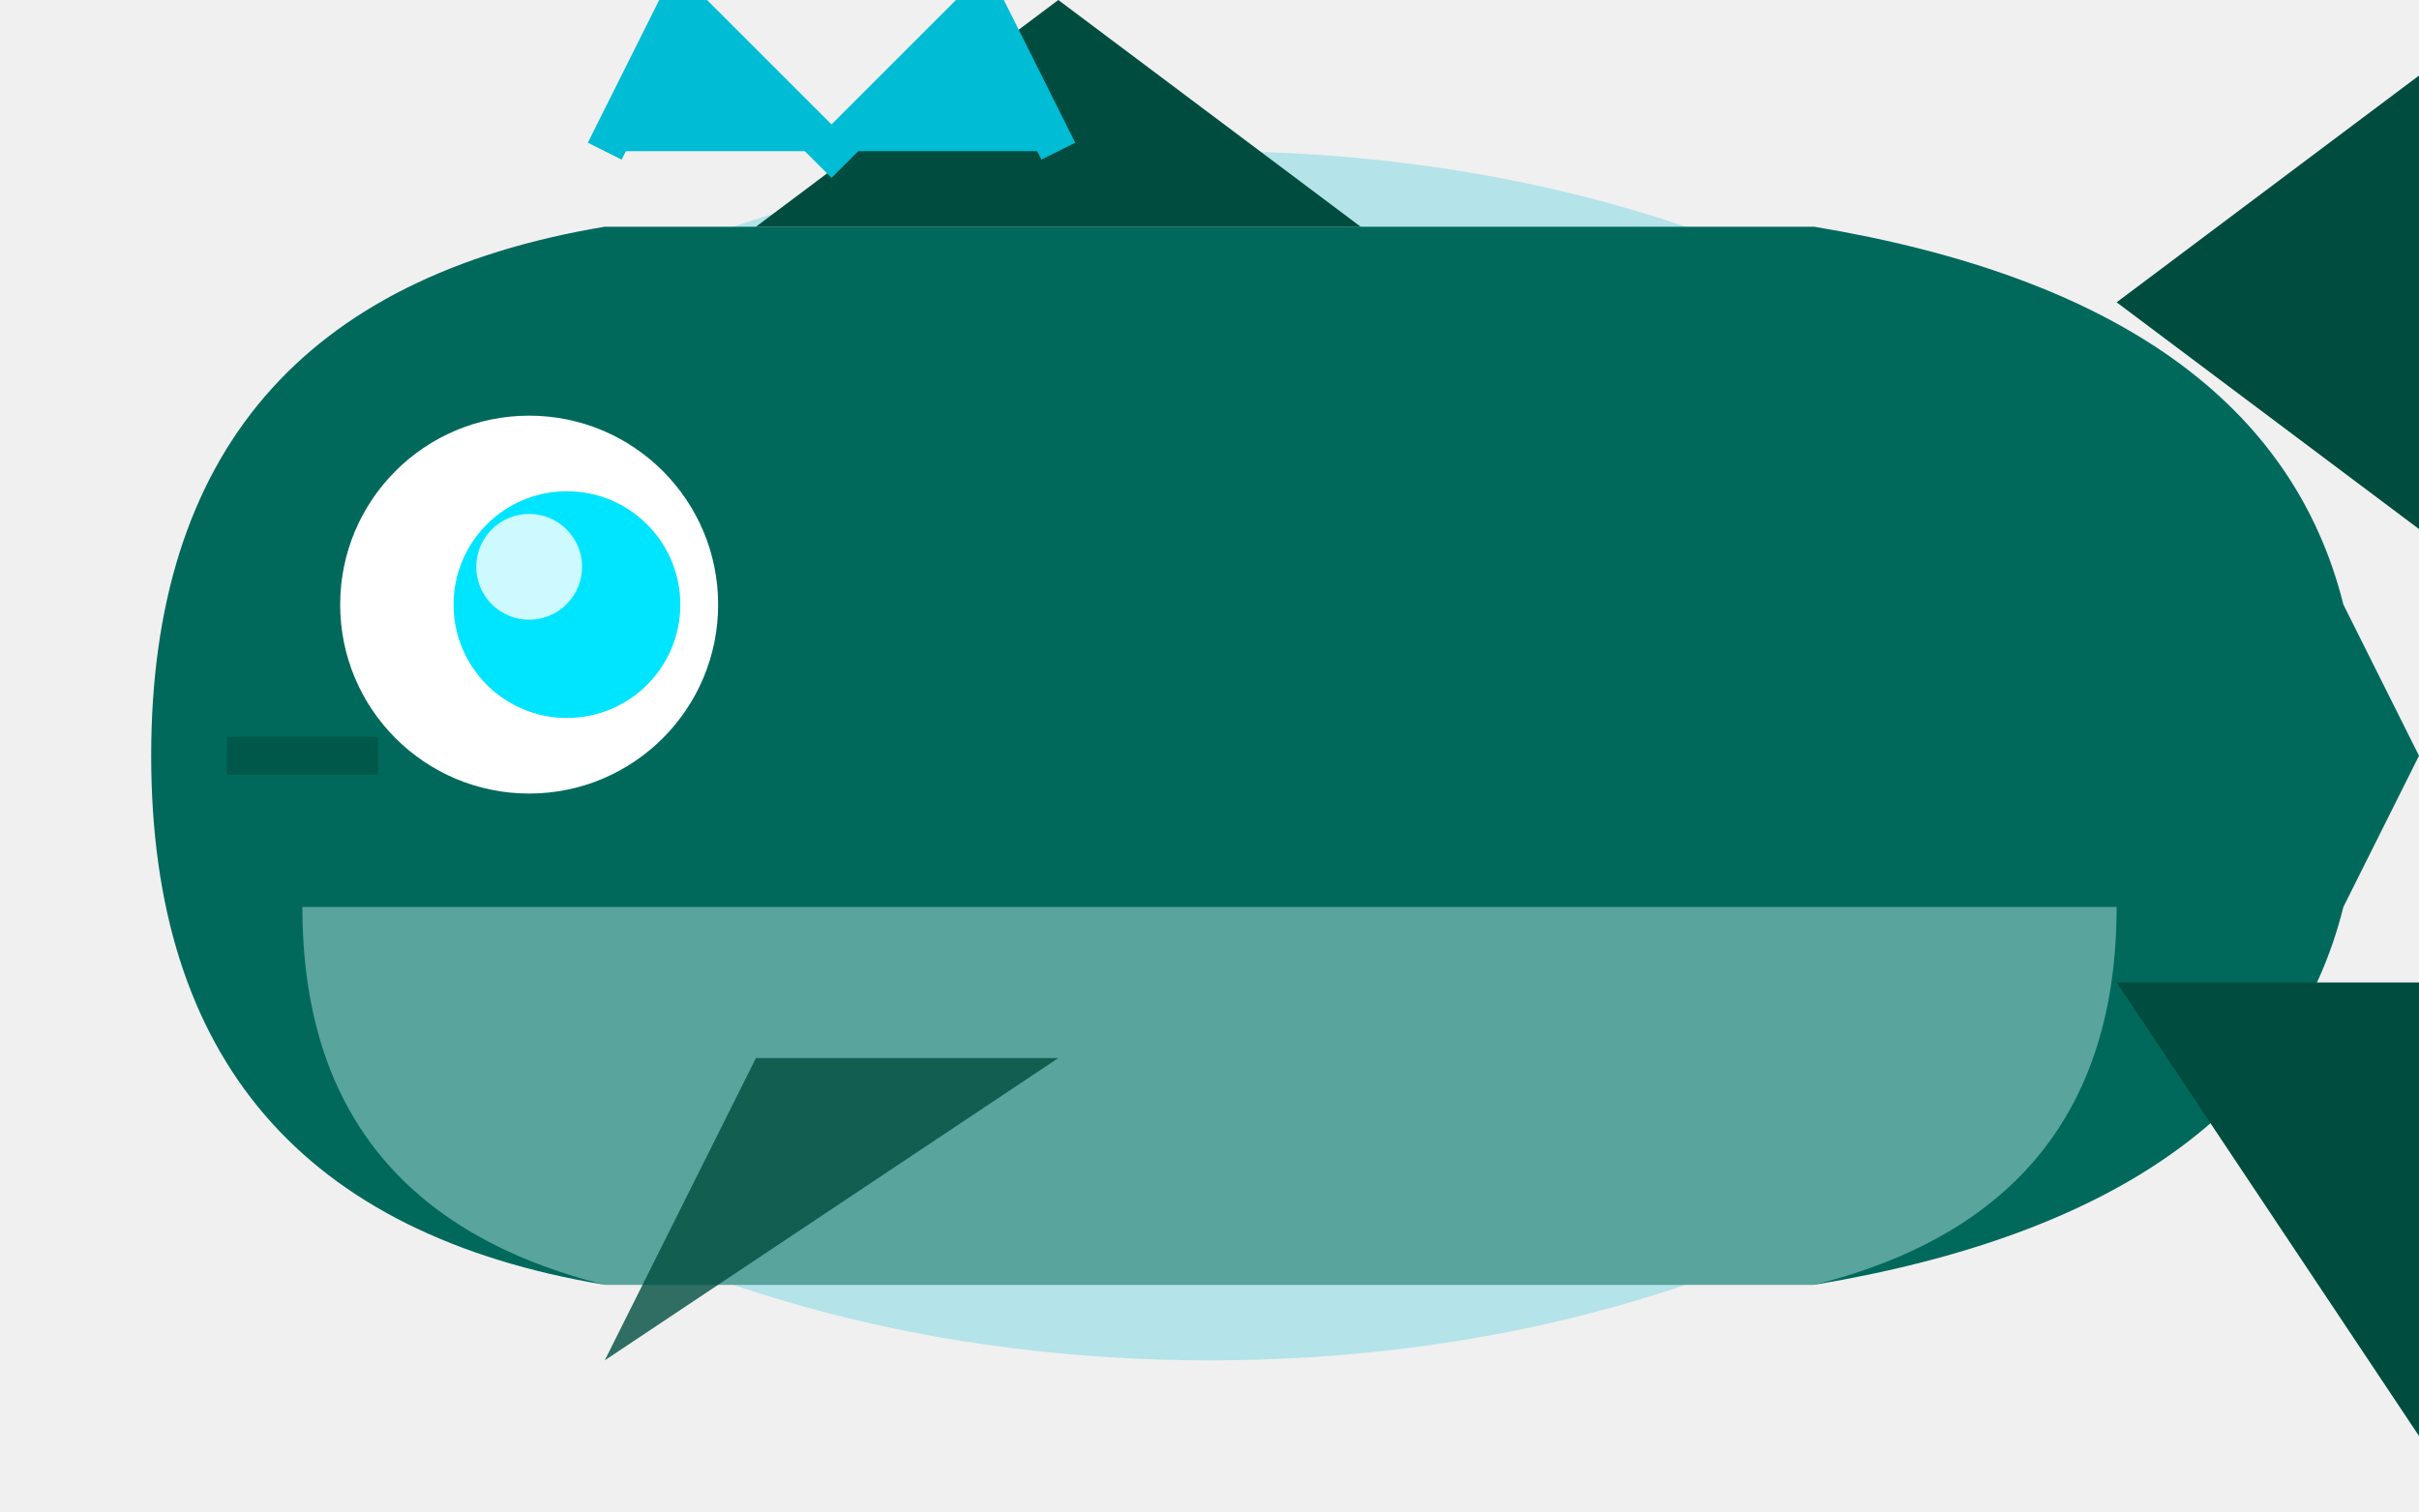
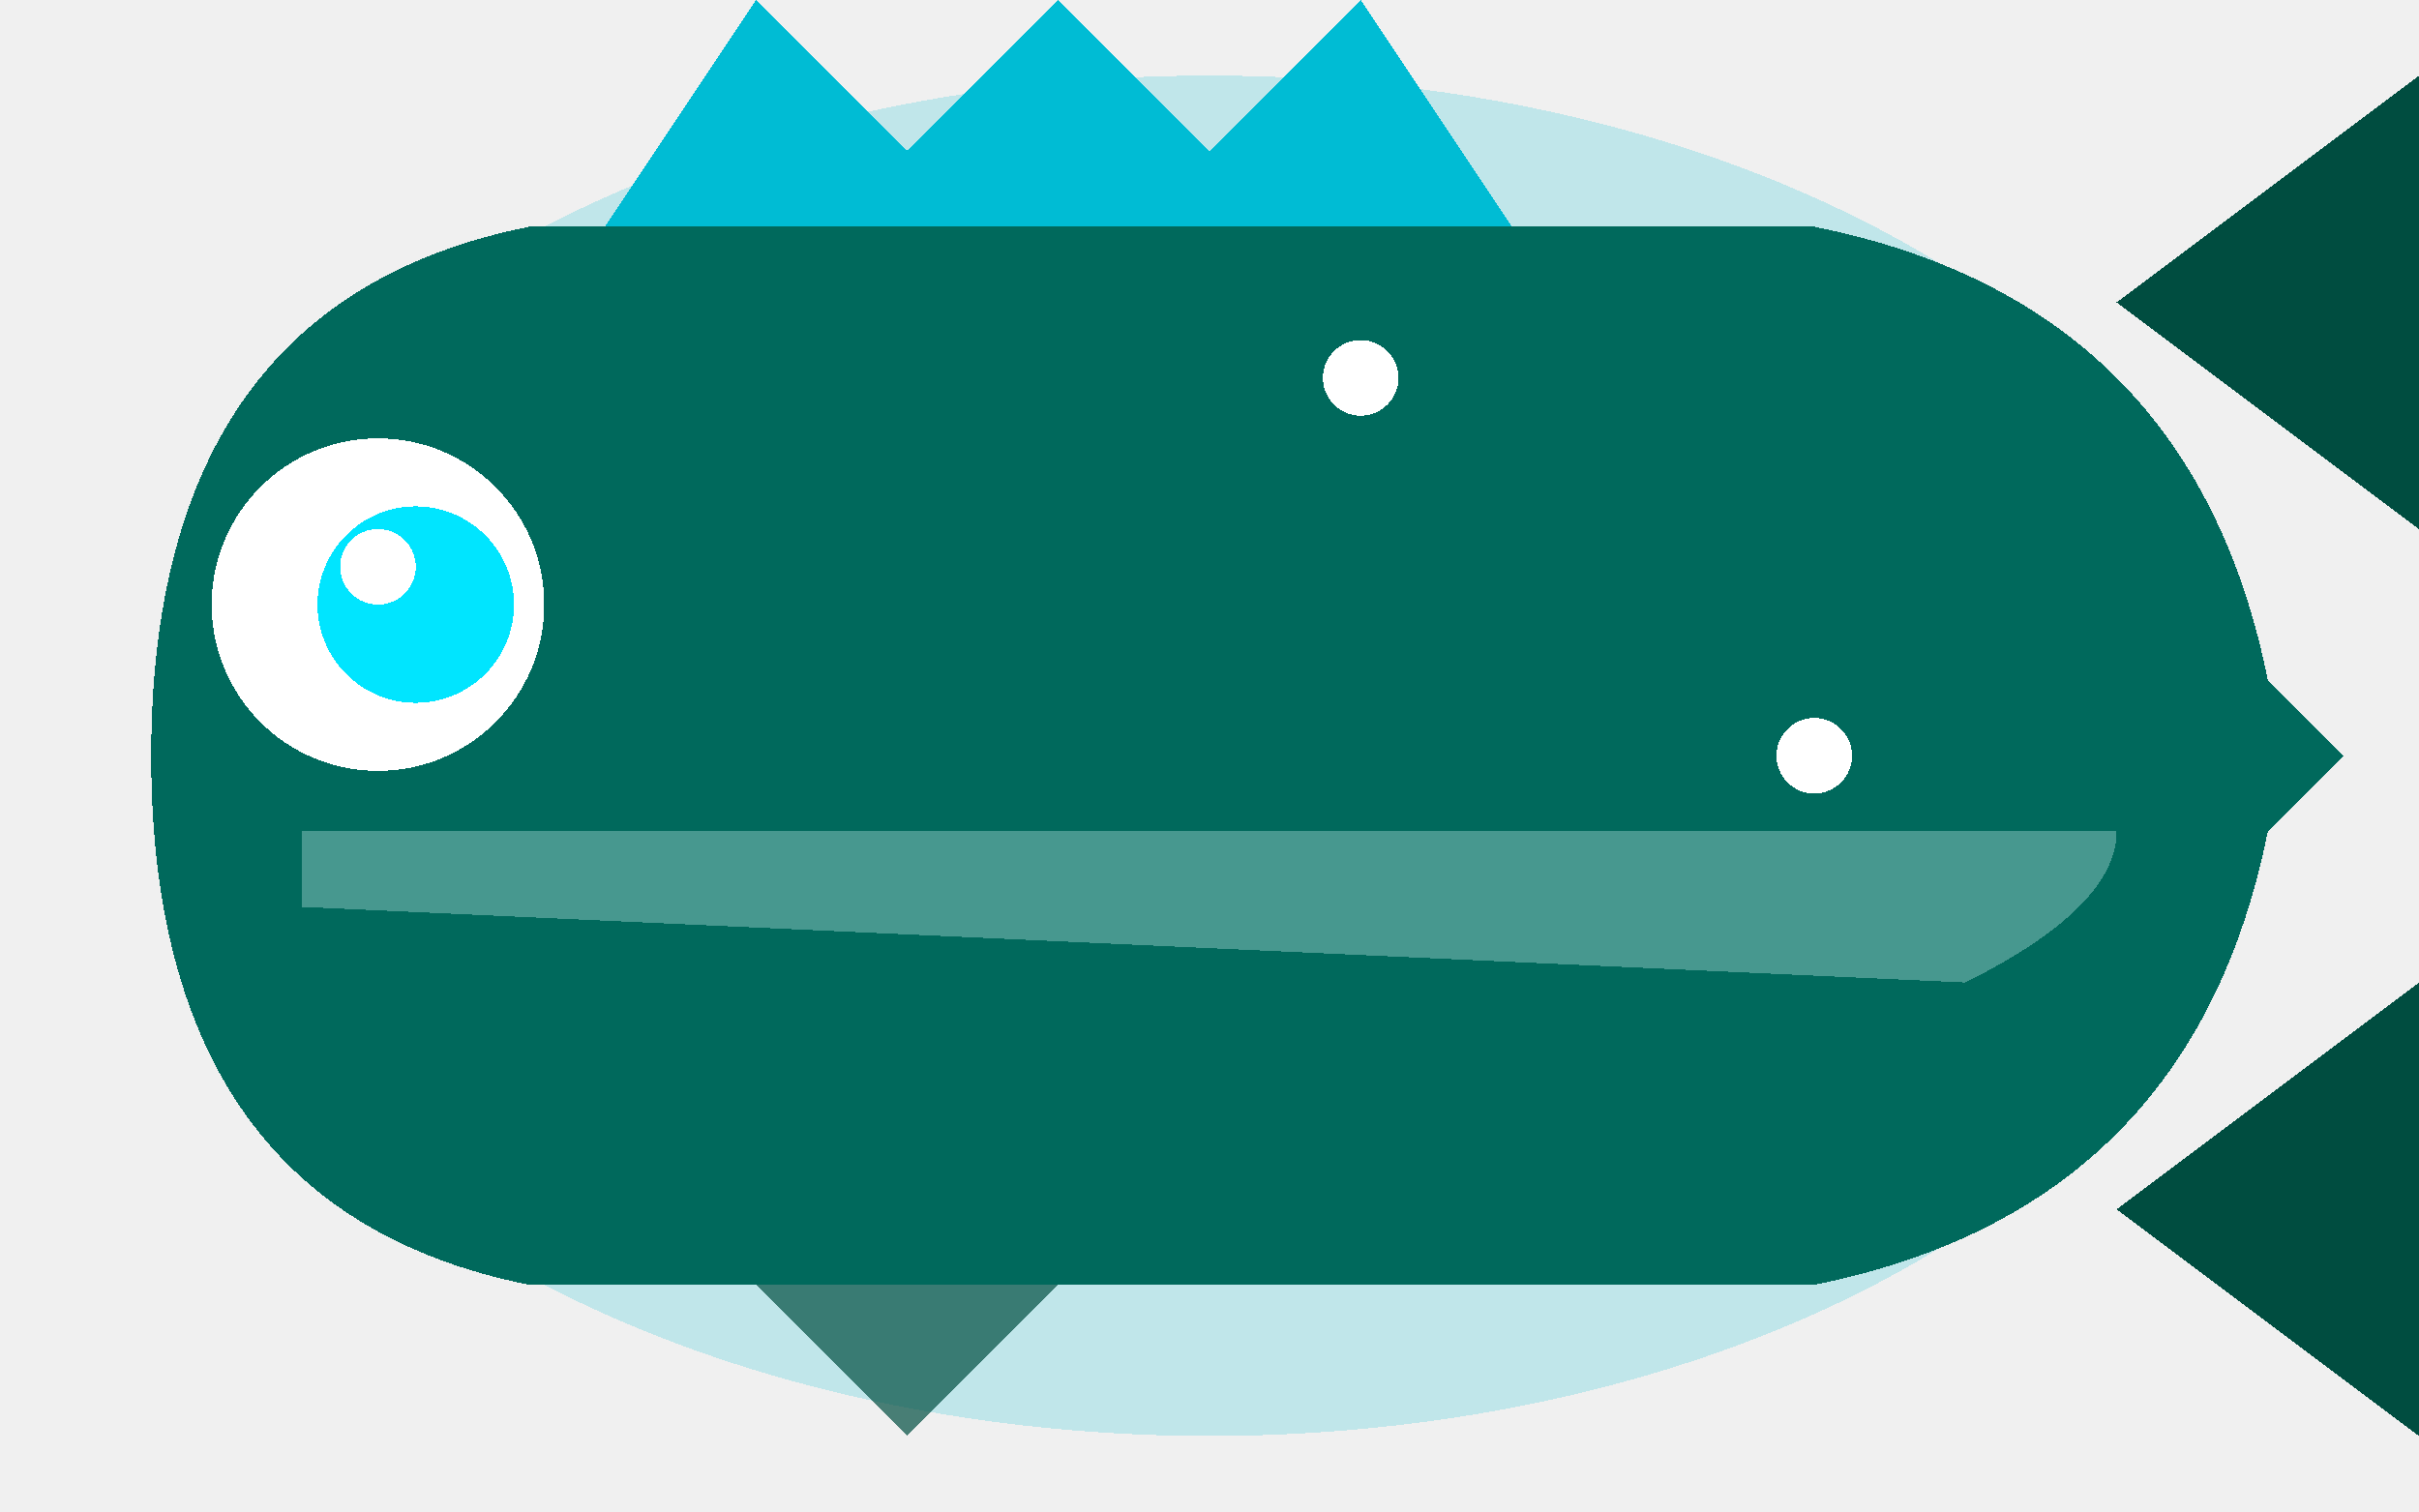
- <svg xmlns="http://www.w3.org/2000/svg" viewBox="0 0 32 20" width="64" height="40">
-   <ellipse cx="16" cy="10" rx="13" ry="8" fill="#00BCD4" opacity="0.25">
-     <animate attributeName="opacity" values="0.15;0.35;0.15" dur="2s" repeatCount="indefinite" />
+ <svg xmlns="http://www.w3.org/2000/svg" viewBox="0 0 32 20" width="64" height="40" shape-rendering="crispEdges">
+   <ellipse cx="16" cy="10" rx="14" ry="9" fill="#00BCD4" opacity="0.2">
+     <animate attributeName="opacity" values="0.1;0.25;0.1" dur="2s" repeatCount="indefinite" />
  </ellipse>
-   <path d="M2,10 Q2,4 8,3 L24,3 Q30,4 31,8 L32,10 L31,12 Q30,16 24,17 L8,17 Q2,16 2,10 Z" fill="#00695C" />
-   <path d="M4,12 L28,12 Q28,16 24,17 L8,17 Q4,16 4,12 Z" fill="#B2DFDB" opacity="0.5" />
+   <path d="M2,10 Q2,4 7,3 L24,3 Q29,4 30,9 L31,10 L30,11 Q29,16 24,17 L7,17 Q2,16 2,10 Z" fill="#00695C" />
+   <path d="M4,12 L26,13 Q28,12 28,11 L4,11 Z" fill="#B2DFDB" opacity="0.4" />
  <path d="M28,4 L32,1 L32,7 Z" fill="#004D40" />
-   <path d="M28,13 L32,19 L32,13 Z" fill="#004D40" />
-   <path d="M10,3 L14,0 L18,3 Z" fill="#004D40" />
-   <path d="M10,14 L8,18 L14,14 Z" fill="#004D40" opacity="0.8" />
-   <circle cx="7" cy="8" r="2.5" fill="white" />
-   <circle cx="7.5" cy="8" r="1.5" fill="#00E5FF" />
-   <circle cx="7" cy="7.5" r="0.7" fill="white" opacity="0.8" />
-   <path d="M8,2 L9,0 L11,2 L13,0 L14,2" fill="#00BCD4" stroke="#00BCD4" stroke-width="0.5" />
-   <line x1="3" y1="10" x2="5" y2="10" stroke="#004D40" stroke-width="0.5" opacity="0.6" />
+   <path d="M28,16 L32,19 L32,13 Z" fill="#004D40" />
+   <path d="M8,3 L10,0 L12,2 L14,0 L16,2 L18,0 L20,3 Z" fill="#00BCD4" />
+   <path d="M10,17 L12,19 L14,17 Z" fill="#004D40" opacity="0.7" />
+   <circle cx="5" cy="8" r="2.2" fill="white" />
+   <circle cx="5.5" cy="8" r="1.3" fill="#00E5FF" />
+   <circle cx="5" cy="7.5" r="0.5" fill="white" />
+   <circle cx="18" cy="5" r="0.5" fill="white">
+     <animate attributeName="opacity" values="0;1;0" dur="1.5s" repeatCount="indefinite" />
+   </circle>
+   <circle cx="24" cy="10" r="0.5" fill="white">
+     <animate attributeName="opacity" values="0;1;0" dur="2s" repeatCount="indefinite" begin="0.5s" />
+   </circle>
</svg>
